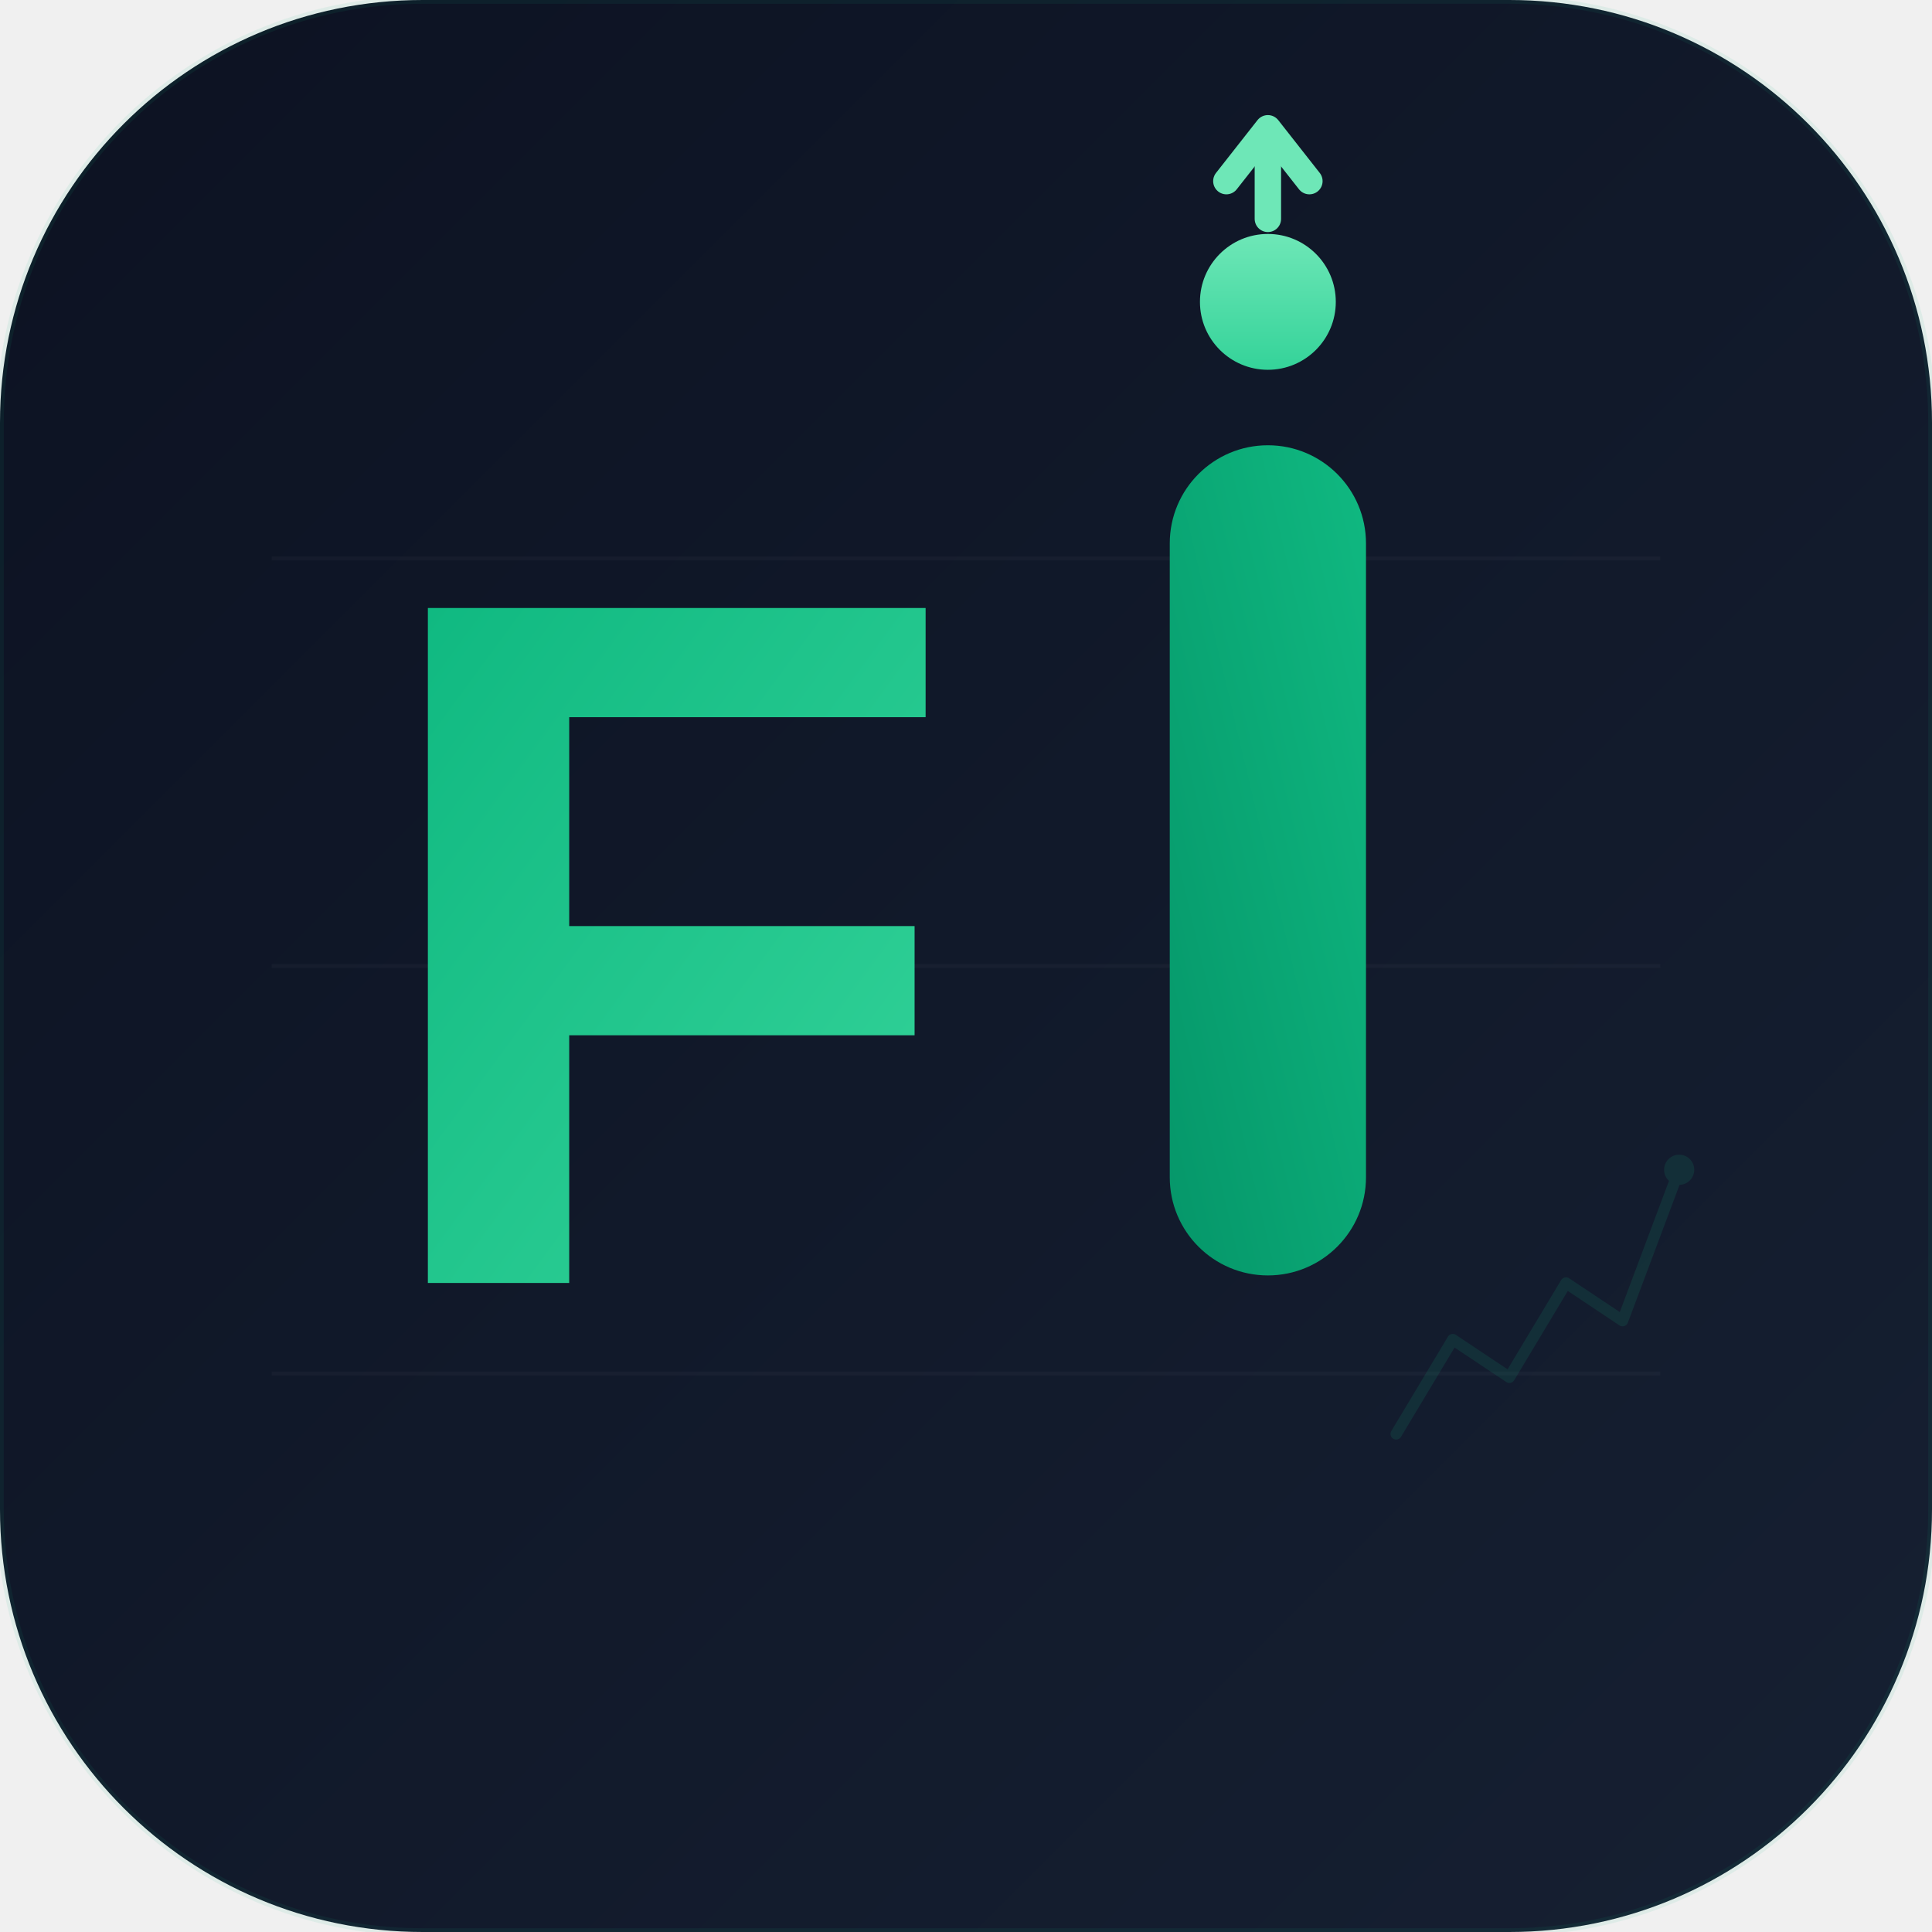
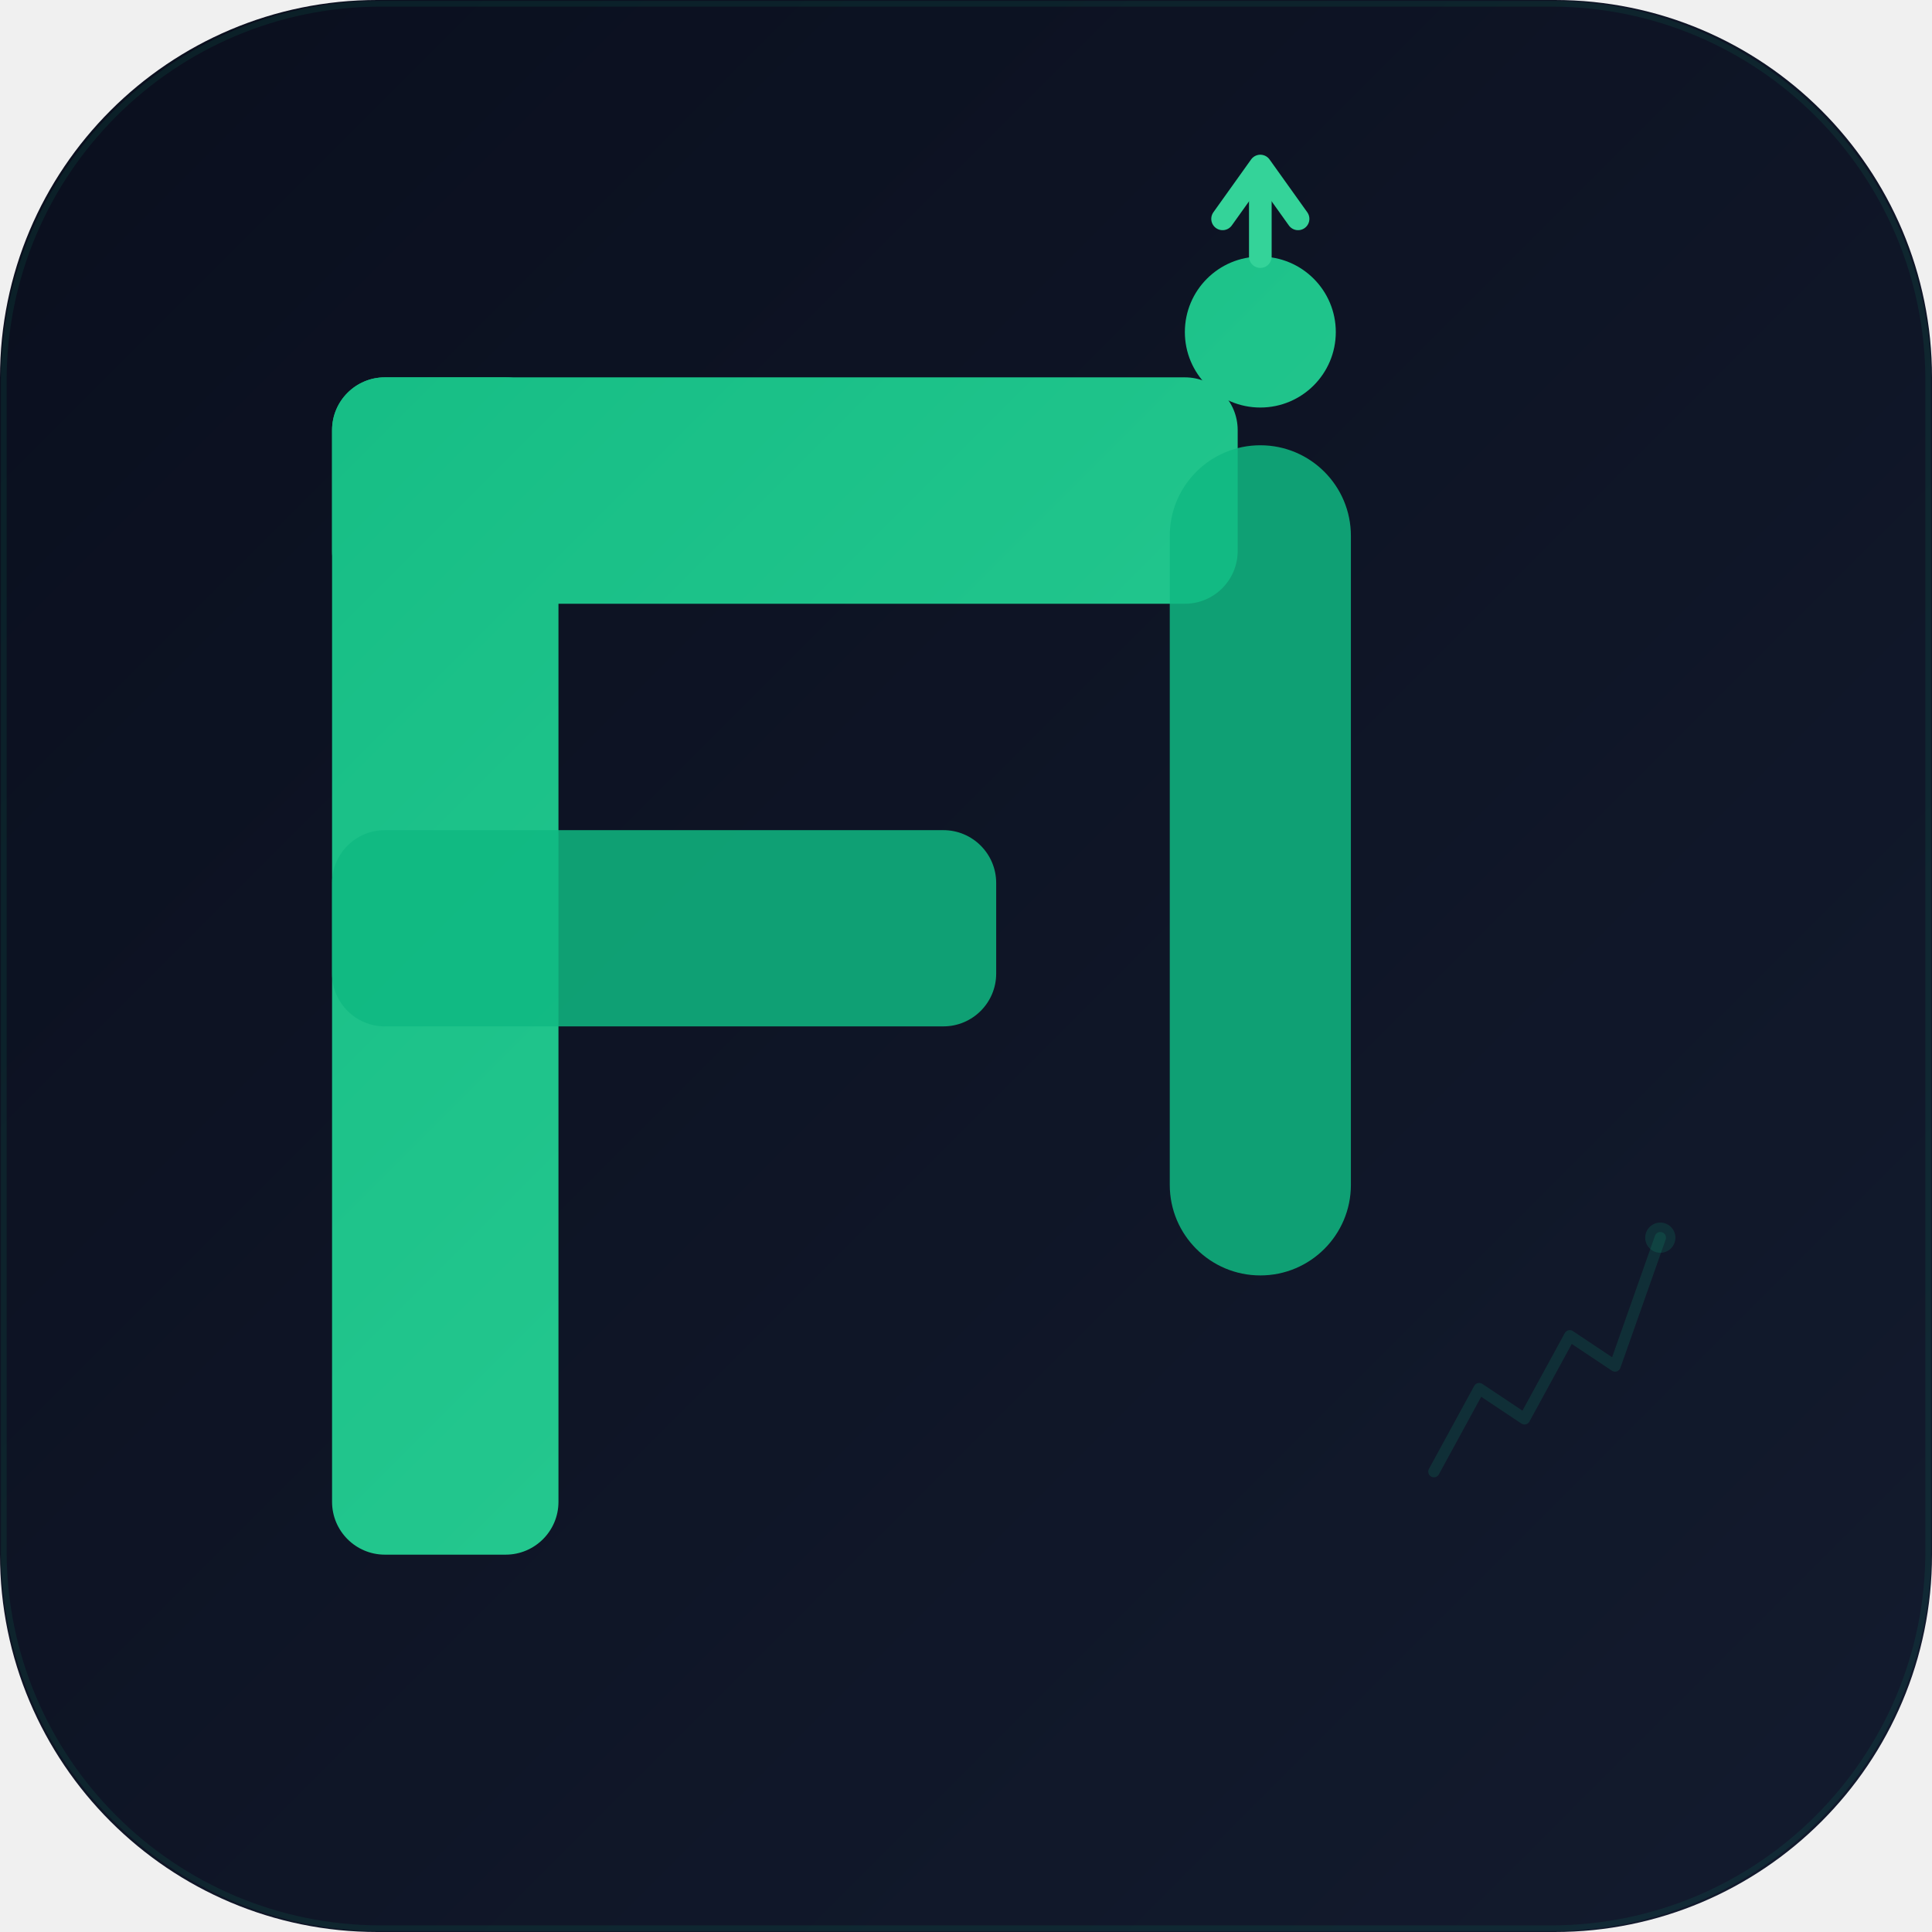
<svg xmlns="http://www.w3.org/2000/svg" viewBox="0 0 512 512">
  <defs>
-     <linearGradient id="bgGrad" x1="0%" y1="0%" x2="100%" y2="100%">
-       <stop offset="0%" stop-color="#0c1222" />
-       <stop offset="100%" stop-color="#162032" />
+     <linearGradient id="bg" x1="0" y1="0" x2="512" y2="512" gradientUnits="userSpaceOnUse">
+       <stop offset="0%" stop-color="#0a0f1e" />
+       <stop offset="100%" stop-color="#131b2e" />
    </linearGradient>
-     <linearGradient id="fGrad" x1="0%" y1="0%" x2="100%" y2="100%">
+     <linearGradient id="g1" x1="0" y1="0" x2="512" y2="512" gradientUnits="userSpaceOnUse">
      <stop offset="0%" stop-color="#10b981" />
      <stop offset="100%" stop-color="#34d399" />
    </linearGradient>
-     <linearGradient id="iGrad" x1="0%" y1="100%" x2="100%" y2="0%">
-       <stop offset="0%" stop-color="#059669" />
-       <stop offset="100%" stop-color="#10b981" />
-     </linearGradient>
-     <linearGradient id="arrowGrad" x1="0%" y1="100%" x2="0%" y2="0%">
-       <stop offset="0%" stop-color="#34d399" />
-       <stop offset="100%" stop-color="#6ee7b7" />
-     </linearGradient>
  </defs>
-   <rect width="512" height="512" rx="112" fill="url(#bgGrad)" />
-   <rect x="0" y="0" width="512" height="512" rx="112" fill="none" stroke="#10b981" stroke-opacity="0.08" stroke-width="2" />
-   <line x1="72" y1="148" x2="440" y2="148" stroke="#ffffff" stroke-opacity="0.03" stroke-width="1" />
-   <line x1="72" y1="256" x2="440" y2="256" stroke="#ffffff" stroke-opacity="0.03" stroke-width="1" />
-   <line x1="72" y1="364" x2="440" y2="364" stroke="#ffffff" stroke-opacity="0.03" stroke-width="1" />
-   <text x="96" y="340" font-family="SF Pro Display, -apple-system, Arial, sans-serif" font-size="260" font-weight="700" fill="url(#fGrad)" letter-spacing="-8">F</text>
-   <rect x="310" y="118" width="52" height="220" rx="26" fill="url(#iGrad)" />
-   <g transform="translate(336, 80)">
-     <circle cx="0" cy="0" r="18" fill="url(#arrowGrad)" />
-     <path d="M0 -22 L0 -42" stroke="#6ee7b7" stroke-width="7" stroke-linecap="round" />
-     <path d="M-11 -32 L0 -46 L11 -32" stroke="#6ee7b7" stroke-width="7" stroke-linecap="round" stroke-linejoin="round" fill="none" />
-   </g>
-   <g opacity="0.12">
-     <polyline points="370,380 385,355 400,365 415,340 430,350 445,310" stroke="#10b981" stroke-width="3" fill="none" stroke-linecap="round" stroke-linejoin="round" />
-     <circle cx="445" cy="310" r="4" fill="#10b981" />
-   </g>
+   <rect width="512" height="512" rx="100" fill="url(#bg)" />
+   <rect x="1" y="1" width="510" height="510" rx="100" fill="none" stroke="#10b981" stroke-opacity="0.1" stroke-width="1.5" />
+   <rect x="88" y="100" width="60" height="312" rx="14" fill="url(#g1)" />
+   <rect x="88" y="100" width="240" height="60" rx="14" fill="url(#g1)" />
+   <rect x="88" y="220" width="176" height="52" rx="14" fill="#10b981" fill-opacity="0.85" />
+   <rect x="310" y="118" width="48" height="220" rx="24" fill="#10b981" fill-opacity="0.85" />
+   <circle cx="334" cy="88" r="20" fill="url(#g1)" />
+   <path d="M334 68 L334 48" stroke="#34d399" stroke-width="6" stroke-linecap="round" />
+   <path d="M324 58 L334 44 L344 58" stroke="#34d399" stroke-width="6" stroke-linecap="round" stroke-linejoin="round" fill="none" />
+   <polyline points="380,390 392,368 404,376 416,354 428,362 440,328" stroke="#10b981" stroke-opacity="0.15" stroke-width="3" fill="none" stroke-linecap="round" stroke-linejoin="round" />
+   <circle cx="440" cy="328" r="4" fill="#10b981" fill-opacity="0.15" />
</svg>
